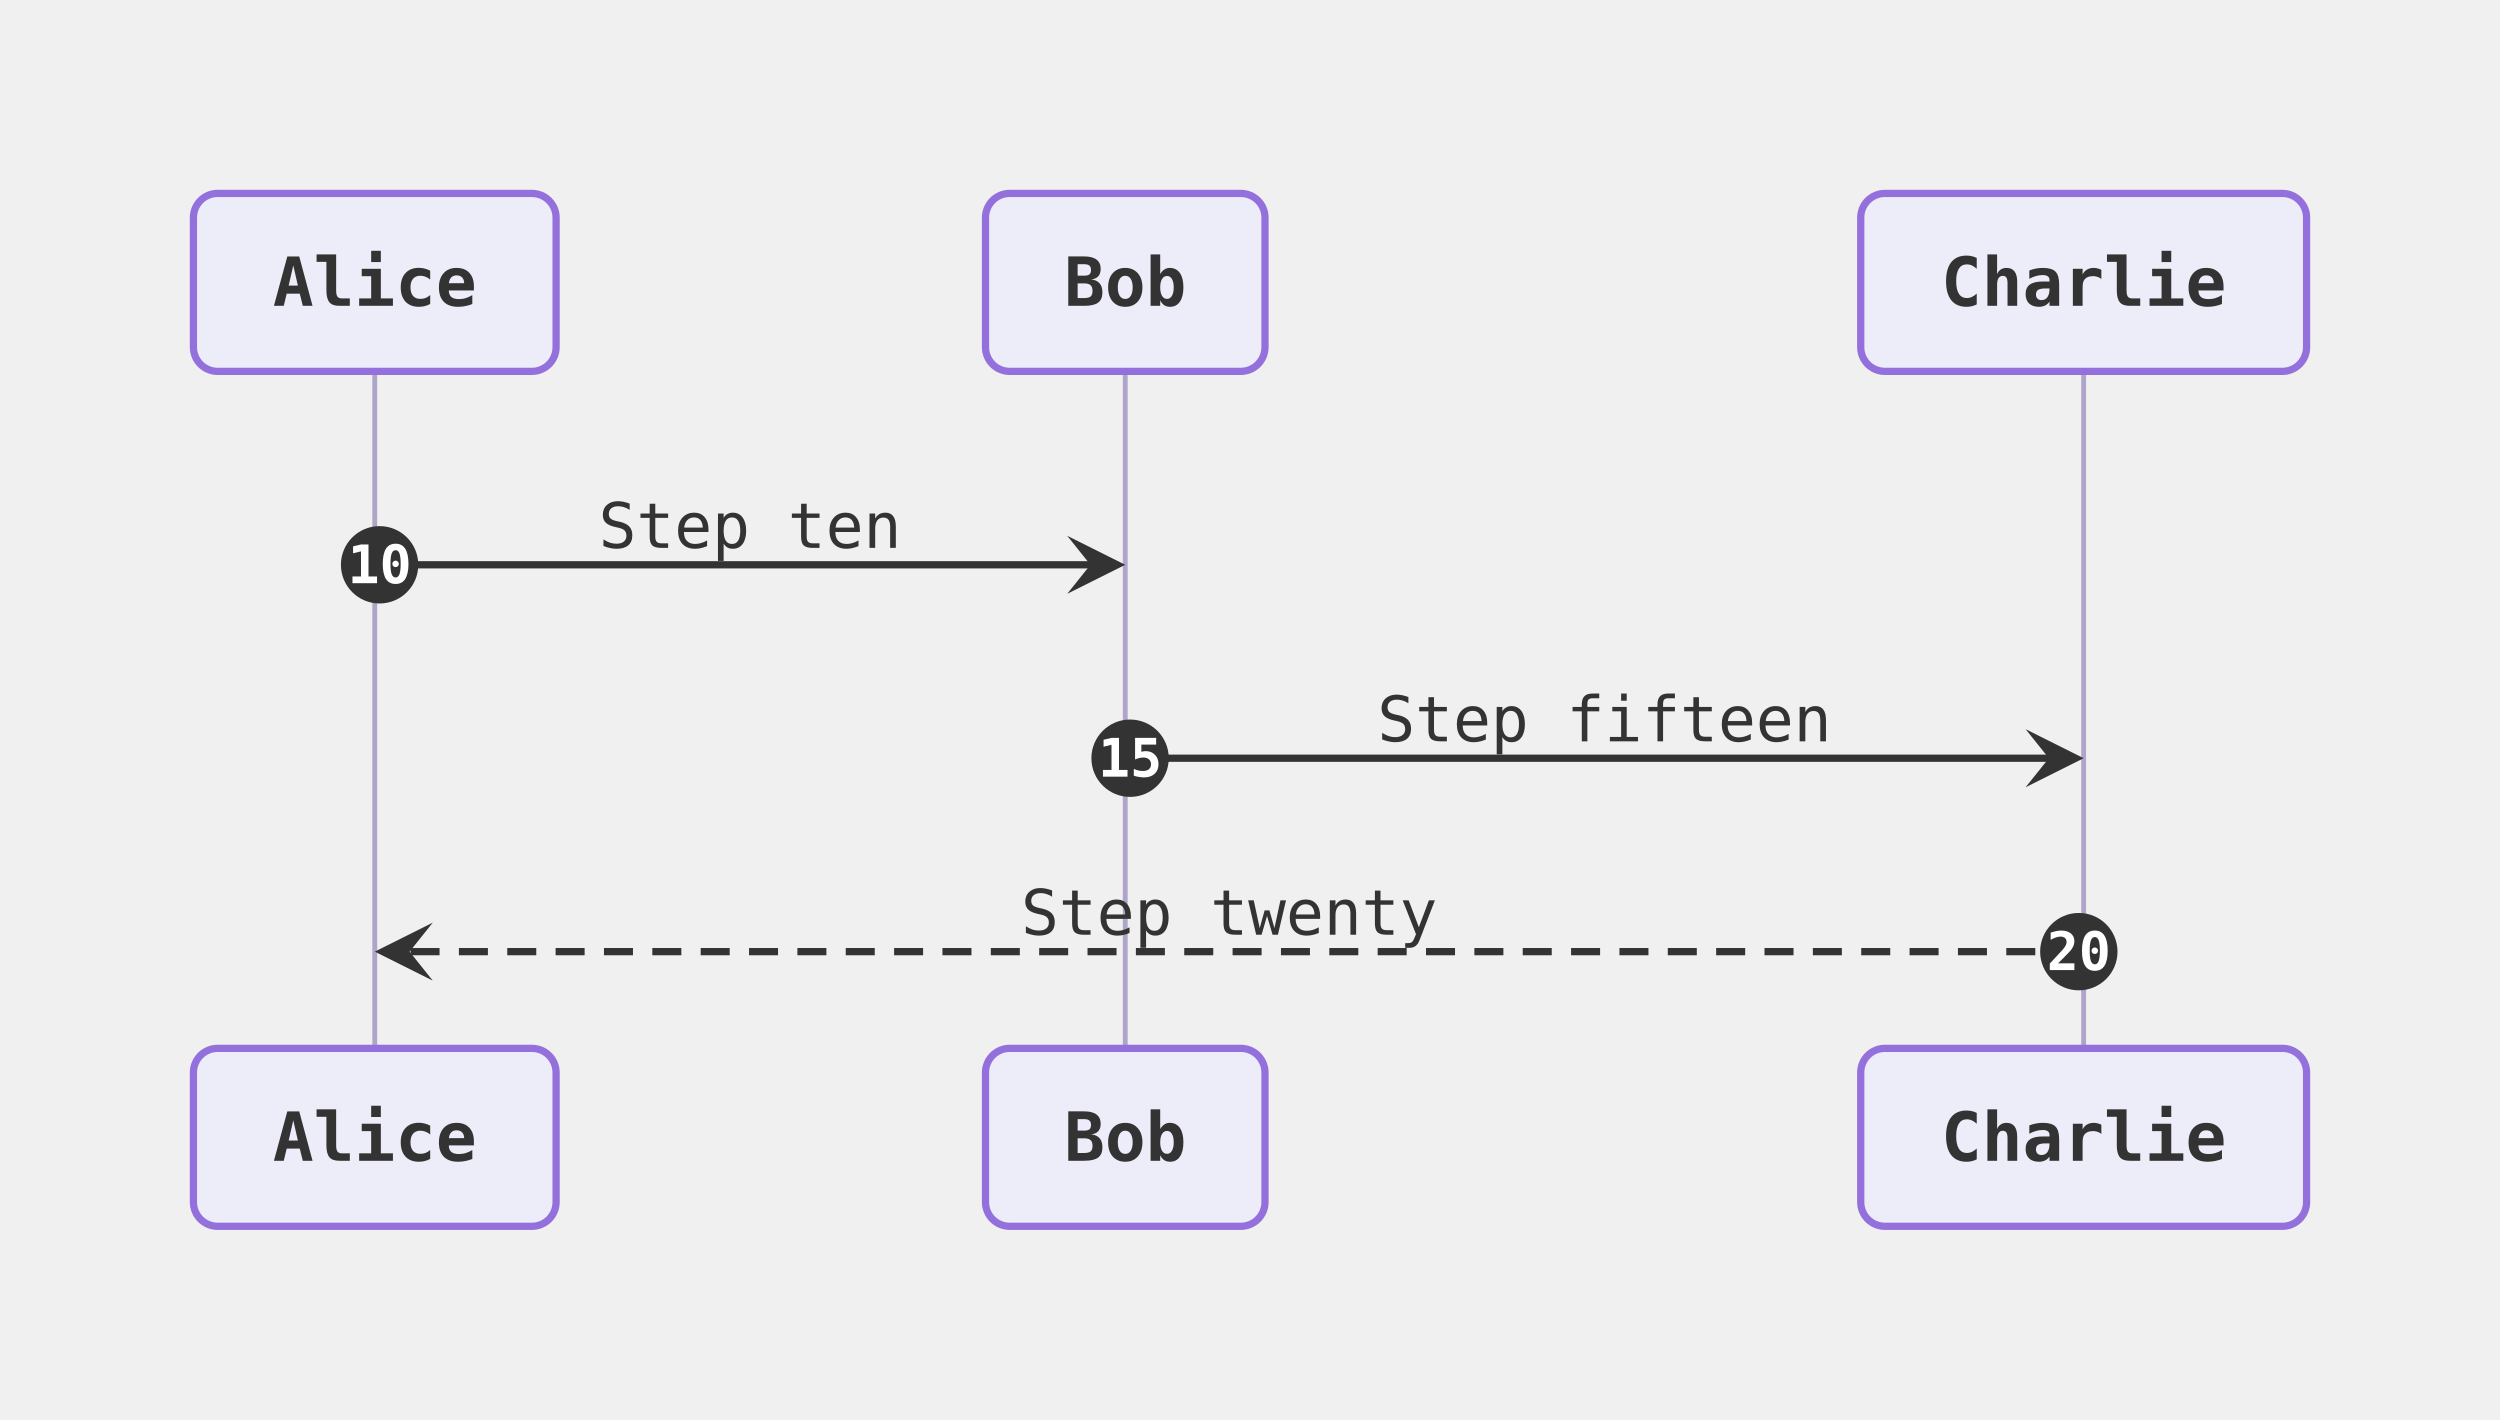
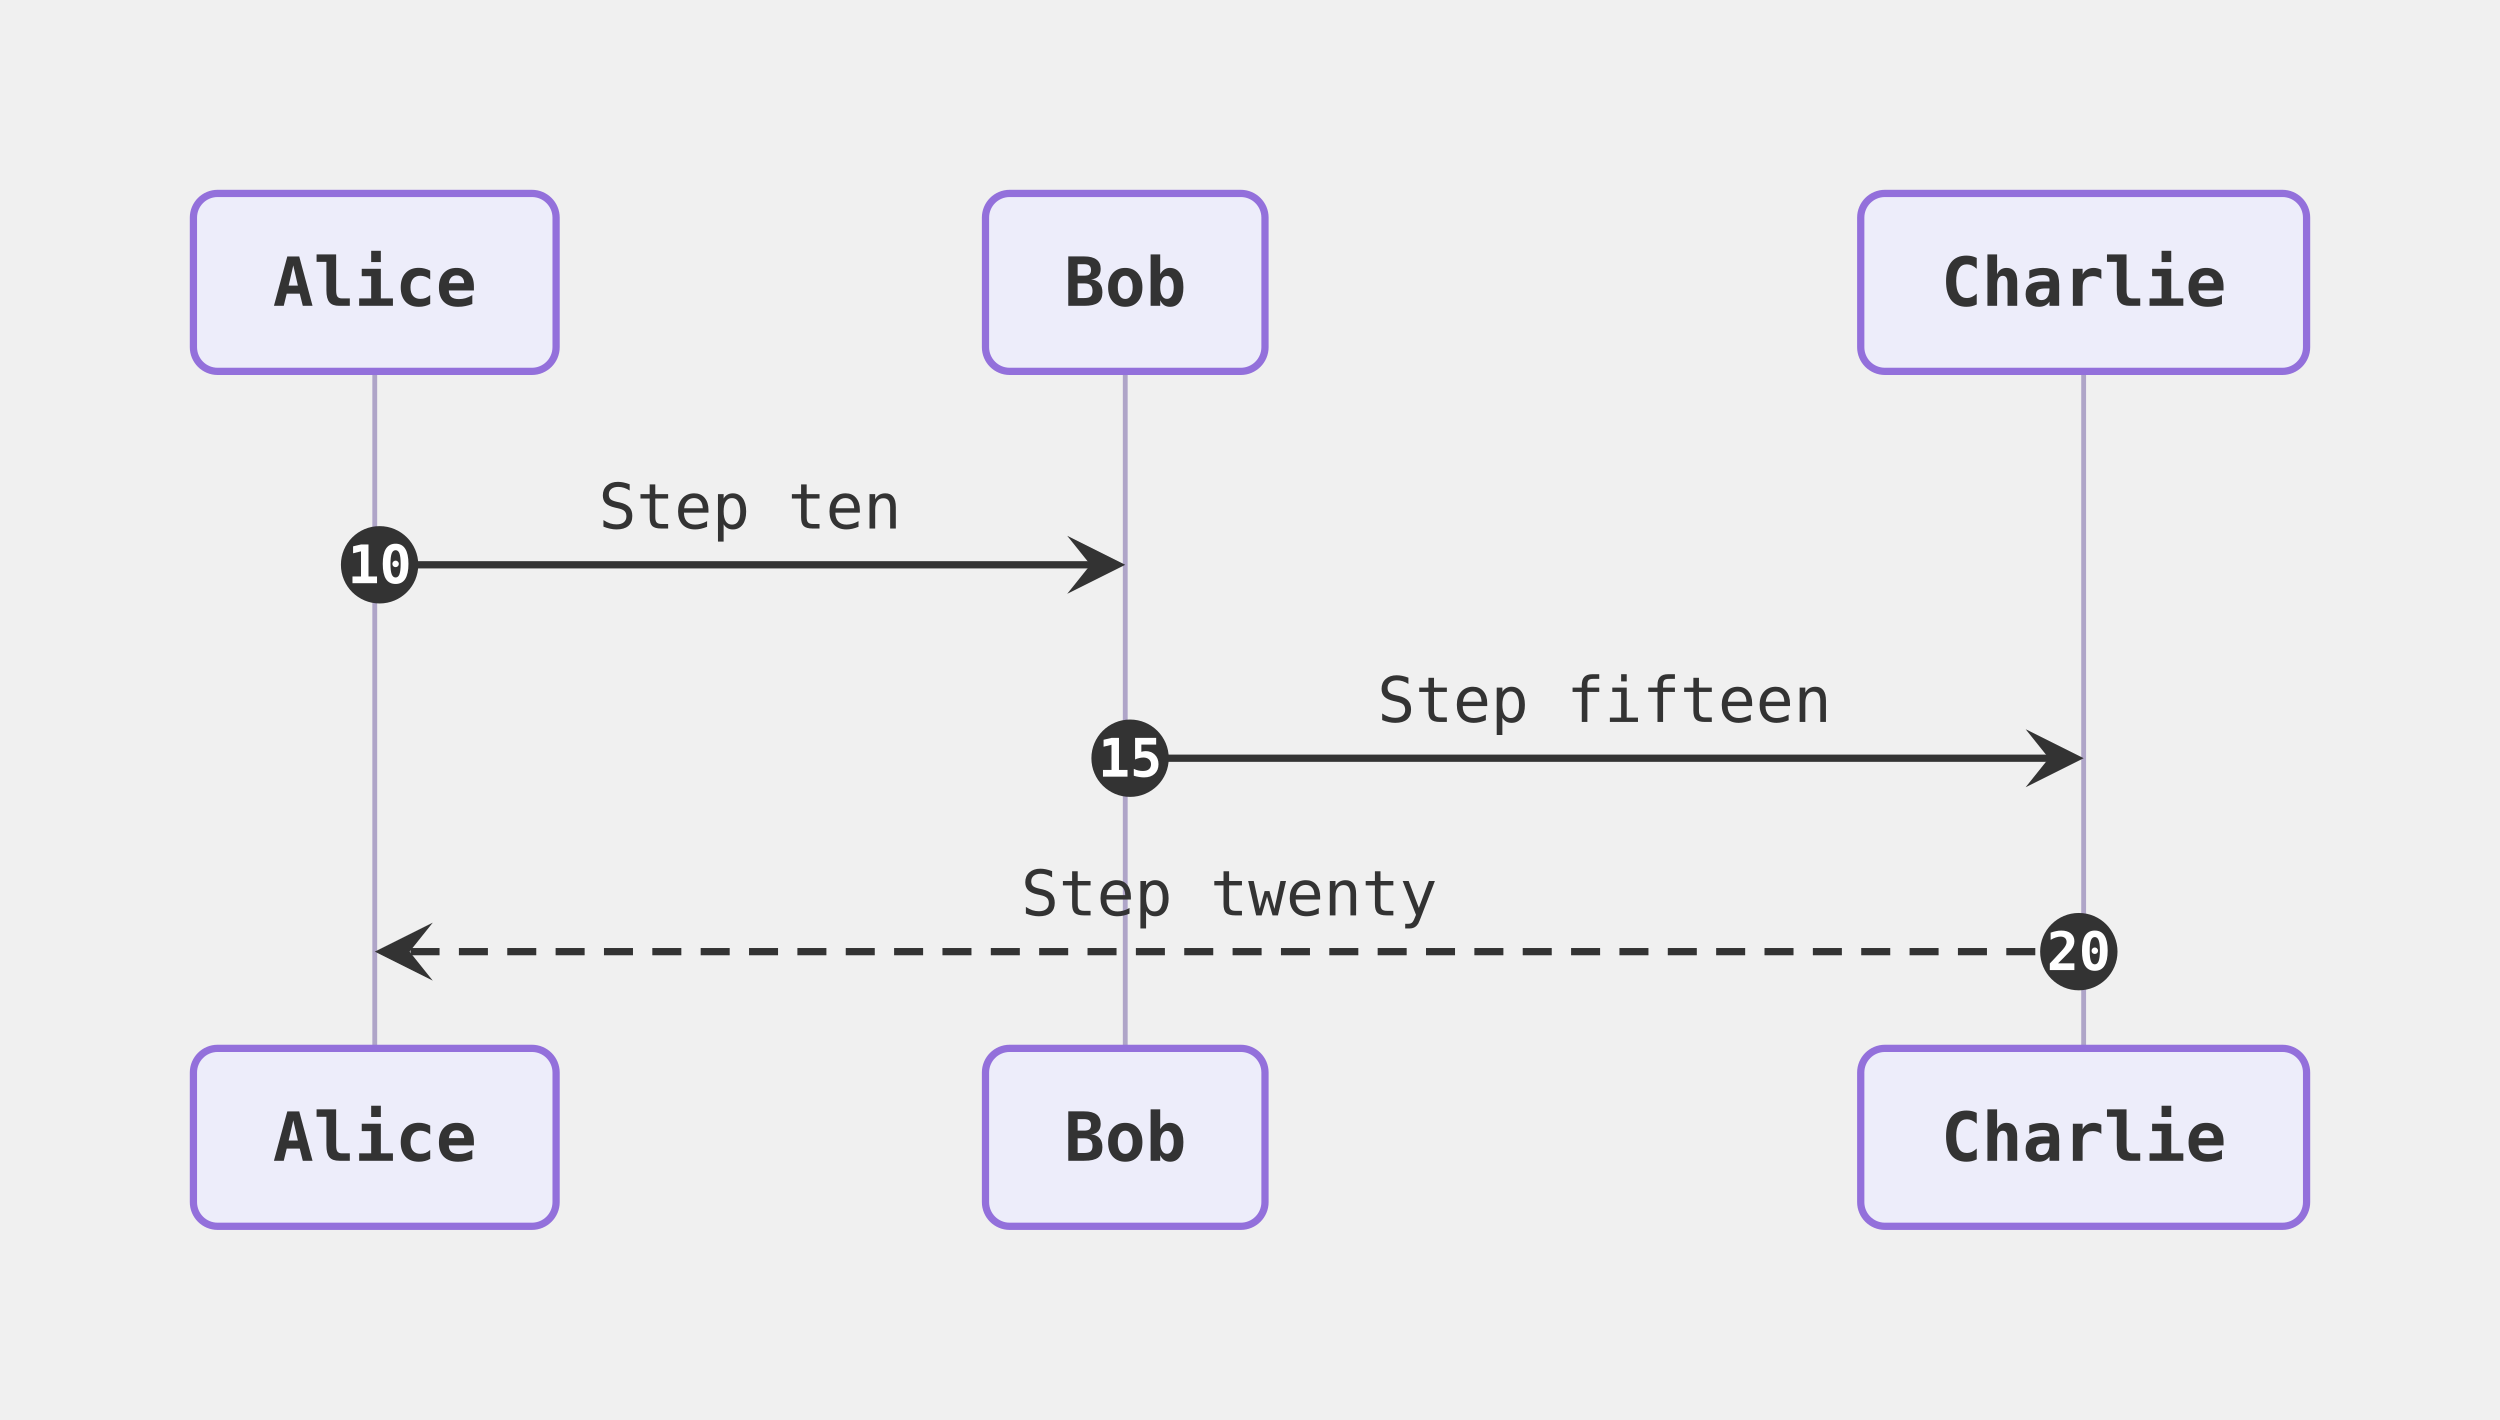
<svg xmlns="http://www.w3.org/2000/svg" viewBox="0 0 517 293.6" width="517" height="293.6">
  <defs>
    <marker id="arrow-point-333333" viewBox="0 0 10 10" refX="8" refY="5" markerWidth="8" markerHeight="8" orient="auto-start-reverse">
      <path d="M10 5 L0 10 L4 5 L0 0 Z" fill="#333333" />
    </marker>
  </defs>
  <g transform="translate(20, 20)">
    <path d="M57.5 56.8 L57.5 196.8" fill="none" stroke="#afa5c8" stroke-width="1" />
    <path d="M212.7 56.8 L212.7 196.8" fill="none" stroke="#afa5c8" stroke-width="1" />
    <path d="M410.9 56.8 L410.9 196.8" fill="none" stroke="#afa5c8" stroke-width="1" />
    <path d="M57.5 96.8 L210.3 96.8" fill="none" stroke="#333333" stroke-width="1.5" marker-end="url(#arrow-point-333333)" />
-     <text x="135.1" y="88.8" text-anchor="middle" dominant-baseline="central" font-size="13px" font-family="'Intel One Mono', 'SF Mono', 'Cascadia Code', 'JetBrains Mono', 'Fira Code', 'Consolas', 'Menlo', monospace" fill="#333333">Step ten</text>
+     <text x="135.1" y="84.8" text-anchor="middle" dominant-baseline="central" font-size="13px" font-family="'Intel One Mono', 'SF Mono', 'Cascadia Code', 'JetBrains Mono', 'Fira Code', 'Consolas', 'Menlo', monospace" fill="#333333">Step ten</text>
    <circle cx="58.5" cy="96.8" r="8" fill="#333333" />
    <text x="58.5" y="96.8" text-anchor="middle" dominant-baseline="central" font-size="11px" font-family="'Intel One Mono', 'SF Mono', 'Cascadia Code', 'JetBrains Mono', 'Fira Code', 'Consolas', 'Menlo', monospace" fill="#ffffff" font-weight="bold">10</text>
    <path d="M212.7 136.8 L408.5 136.8" fill="none" stroke="#333333" stroke-width="1.5" marker-end="url(#arrow-point-333333)" />
-     <text x="311.8" y="128.8" text-anchor="middle" dominant-baseline="central" font-size="13px" font-family="'Intel One Mono', 'SF Mono', 'Cascadia Code', 'JetBrains Mono', 'Fira Code', 'Consolas', 'Menlo', monospace" fill="#333333">Step fifteen</text>
+     <text x="311.8" y="124.8" text-anchor="middle" dominant-baseline="central" font-size="13px" font-family="'Intel One Mono', 'SF Mono', 'Cascadia Code', 'JetBrains Mono', 'Fira Code', 'Consolas', 'Menlo', monospace" fill="#333333">Step fifteen</text>
    <circle cx="213.7" cy="136.8" r="8" fill="#333333" />
    <text x="213.7" y="136.8" text-anchor="middle" dominant-baseline="central" font-size="11px" font-family="'Intel One Mono', 'SF Mono', 'Cascadia Code', 'JetBrains Mono', 'Fira Code', 'Consolas', 'Menlo', monospace" fill="#ffffff" font-weight="bold">15</text>
    <path d="M410.9 176.8 L59.9 176.8" fill="none" stroke="#333333" stroke-width="1.5" stroke-dasharray="6 4" marker-end="url(#arrow-point-333333)" />
-     <text x="234.2" y="168.8" text-anchor="middle" dominant-baseline="central" font-size="13px" font-family="'Intel One Mono', 'SF Mono', 'Cascadia Code', 'JetBrains Mono', 'Fira Code', 'Consolas', 'Menlo', monospace" fill="#333333">Step twenty</text>
+     <text x="234.2" y="164.8" text-anchor="middle" dominant-baseline="central" font-size="13px" font-family="'Intel One Mono', 'SF Mono', 'Cascadia Code', 'JetBrains Mono', 'Fira Code', 'Consolas', 'Menlo', monospace" fill="#333333">Step twenty</text>
    <circle cx="409.9" cy="176.8" r="8" fill="#333333" />
    <text x="409.9" y="176.8" text-anchor="middle" dominant-baseline="central" font-size="11px" font-family="'Intel One Mono', 'SF Mono', 'Cascadia Code', 'JetBrains Mono', 'Fira Code', 'Consolas', 'Menlo', monospace" fill="#ffffff" font-weight="bold">20</text>
    <rect x="20" y="20" width="75" height="36.8" rx="5" ry="5" fill="#ececffb2" stroke="#9370db" stroke-width="1.5" />
    <text x="57.5" y="38.4" text-anchor="middle" dominant-baseline="central" font-size="14px" font-family="'Intel One Mono', 'SF Mono', 'Cascadia Code', 'JetBrains Mono', 'Fira Code', 'Consolas', 'Menlo', monospace" fill="#333333" font-weight="bold">Alice</text>
    <rect x="183.8" y="20" width="57.8" height="36.8" rx="5" ry="5" fill="#ececffb2" stroke="#9370db" stroke-width="1.5" />
    <text x="212.7" y="38.4" text-anchor="middle" dominant-baseline="central" font-size="14px" font-family="'Intel One Mono', 'SF Mono', 'Cascadia Code', 'JetBrains Mono', 'Fira Code', 'Consolas', 'Menlo', monospace" fill="#333333" font-weight="bold">Bob</text>
    <rect x="364.8" y="20" width="92.2" height="36.8" rx="5" ry="5" fill="#ececffb2" stroke="#9370db" stroke-width="1.5" />
    <text x="410.9" y="38.4" text-anchor="middle" dominant-baseline="central" font-size="14px" font-family="'Intel One Mono', 'SF Mono', 'Cascadia Code', 'JetBrains Mono', 'Fira Code', 'Consolas', 'Menlo', monospace" fill="#333333" font-weight="bold">Charlie</text>
    <rect x="20" y="196.8" width="75" height="36.8" rx="5" ry="5" fill="#ececffb2" stroke="#9370db" stroke-width="1.5" />
    <text x="57.5" y="215.2" text-anchor="middle" dominant-baseline="central" font-size="14px" font-family="'Intel One Mono', 'SF Mono', 'Cascadia Code', 'JetBrains Mono', 'Fira Code', 'Consolas', 'Menlo', monospace" fill="#333333" font-weight="bold">Alice</text>
    <rect x="183.8" y="196.8" width="57.8" height="36.8" rx="5" ry="5" fill="#ececffb2" stroke="#9370db" stroke-width="1.5" />
    <text x="212.7" y="215.2" text-anchor="middle" dominant-baseline="central" font-size="14px" font-family="'Intel One Mono', 'SF Mono', 'Cascadia Code', 'JetBrains Mono', 'Fira Code', 'Consolas', 'Menlo', monospace" fill="#333333" font-weight="bold">Bob</text>
    <rect x="364.8" y="196.8" width="92.2" height="36.8" rx="5" ry="5" fill="#ececffb2" stroke="#9370db" stroke-width="1.5" />
    <text x="410.9" y="215.2" text-anchor="middle" dominant-baseline="central" font-size="14px" font-family="'Intel One Mono', 'SF Mono', 'Cascadia Code', 'JetBrains Mono', 'Fira Code', 'Consolas', 'Menlo', monospace" fill="#333333" font-weight="bold">Charlie</text>
  </g>
</svg>
